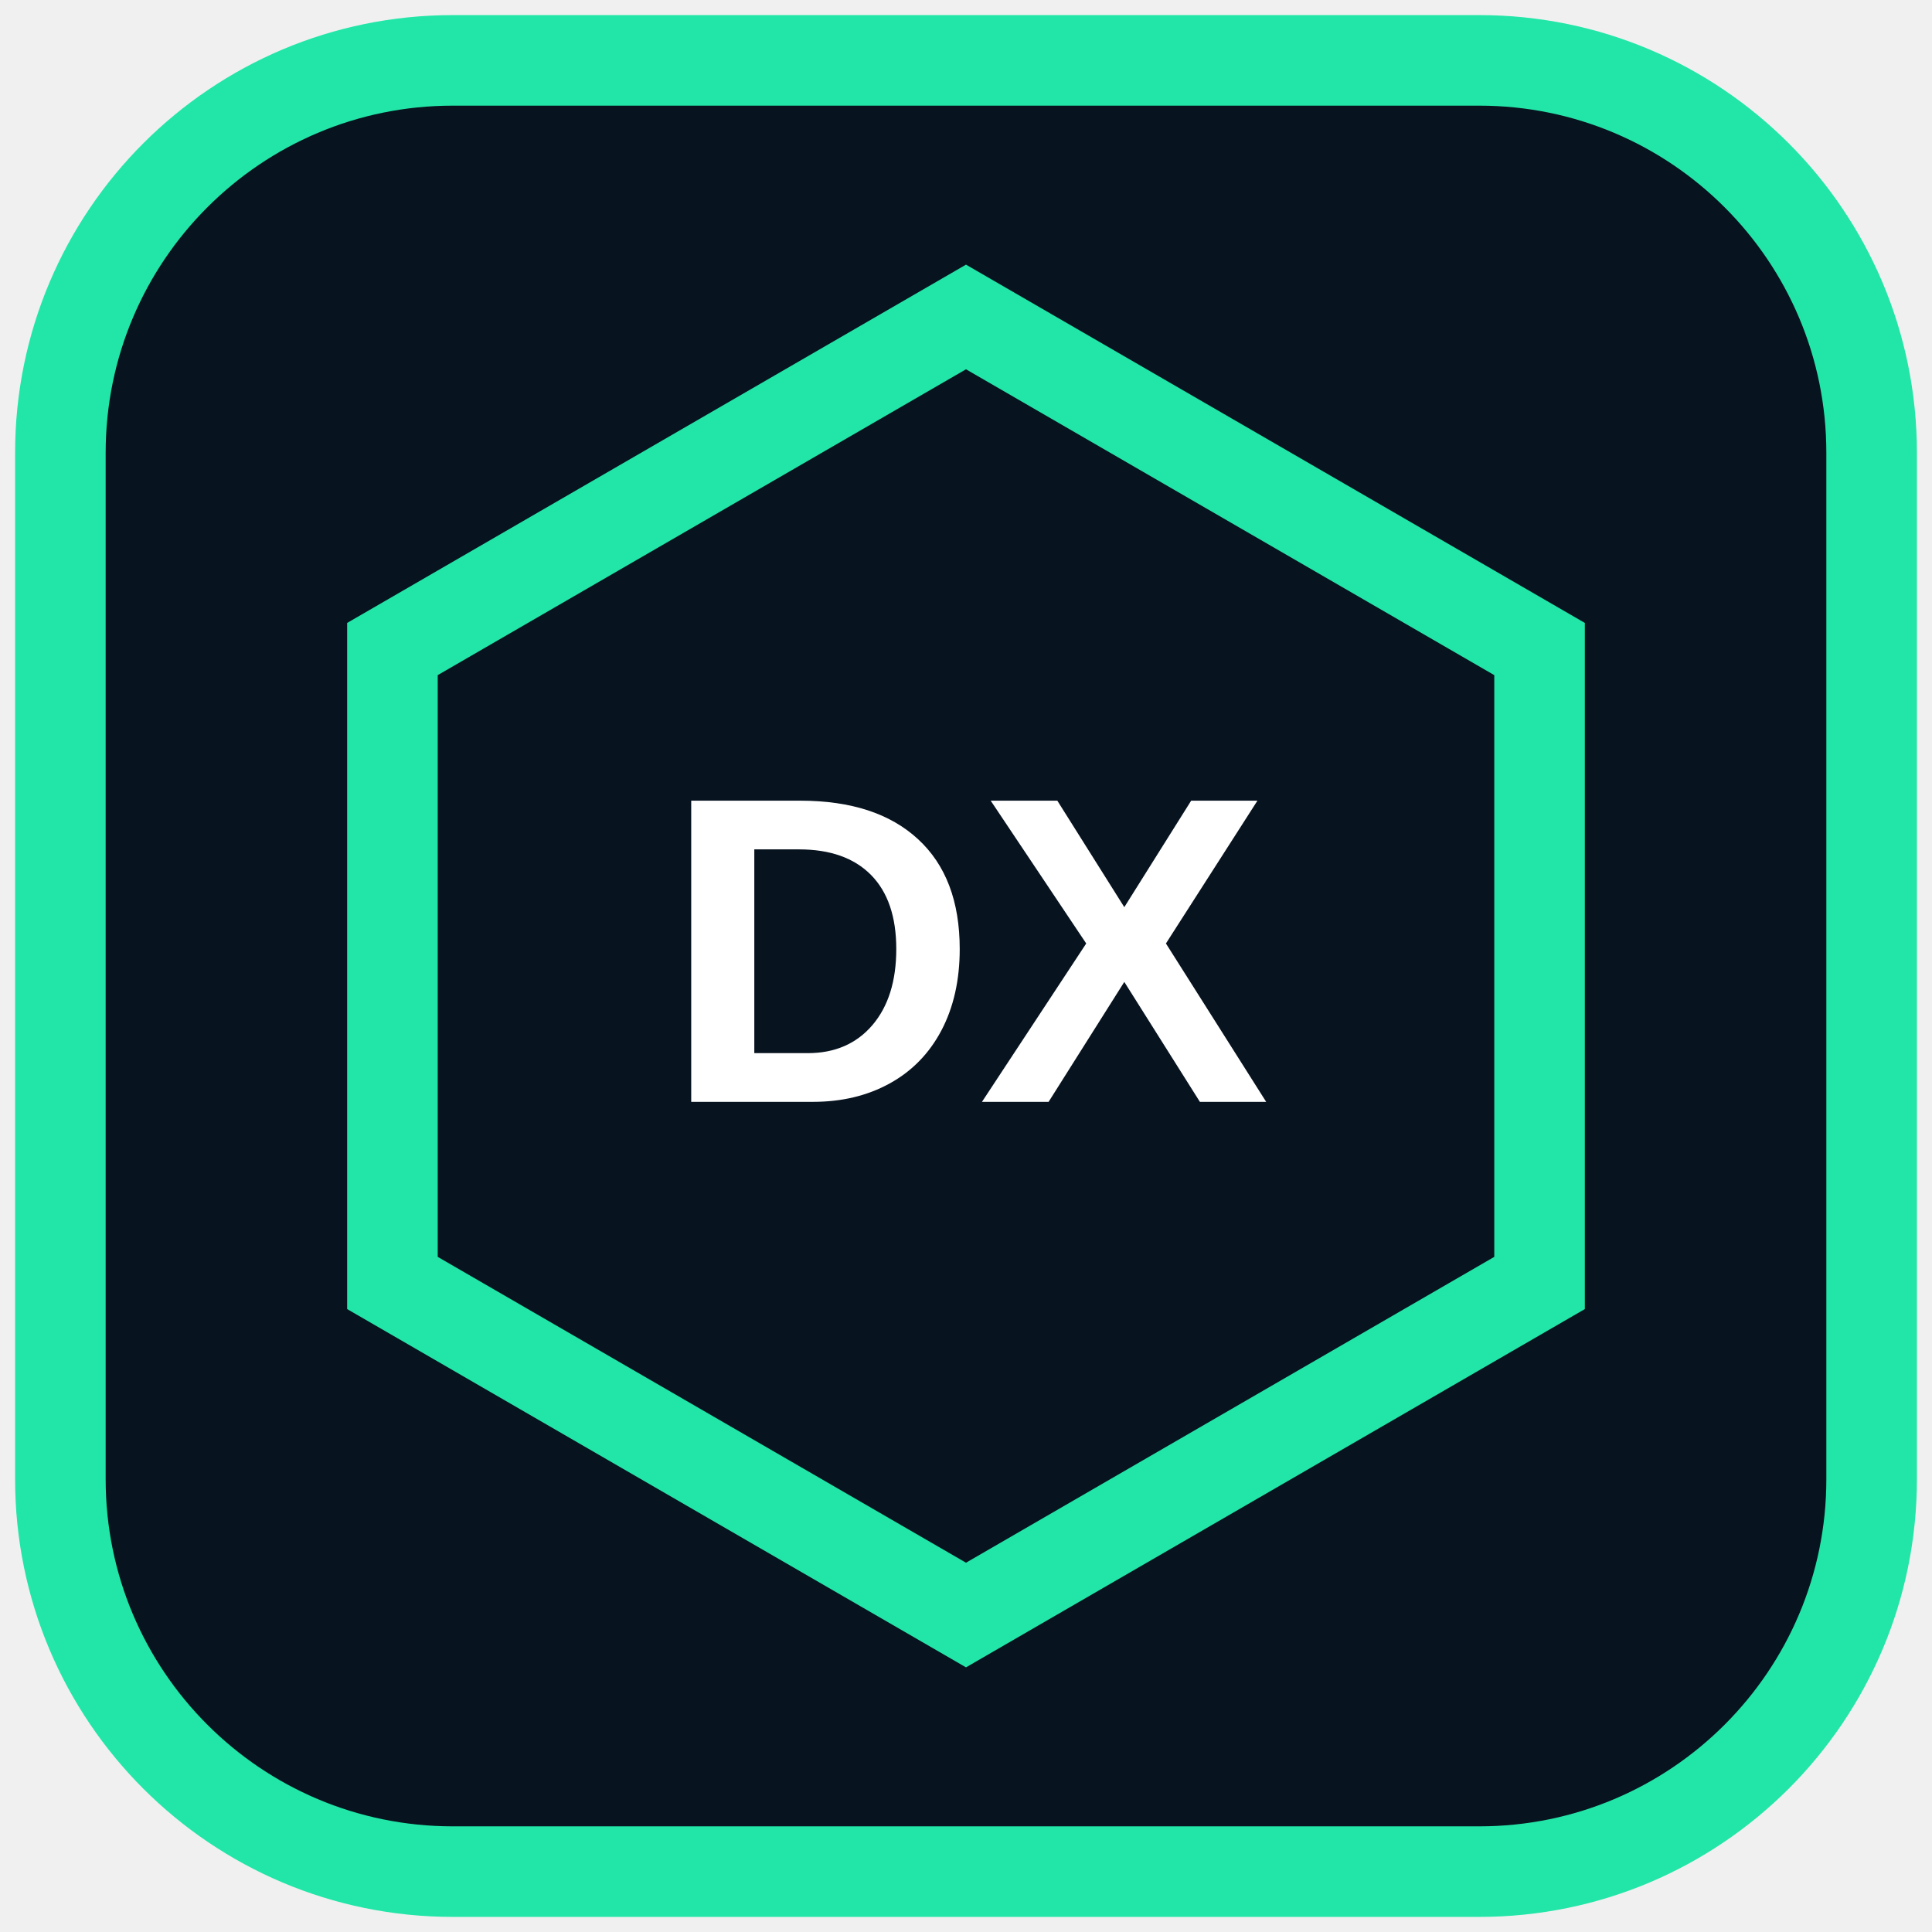
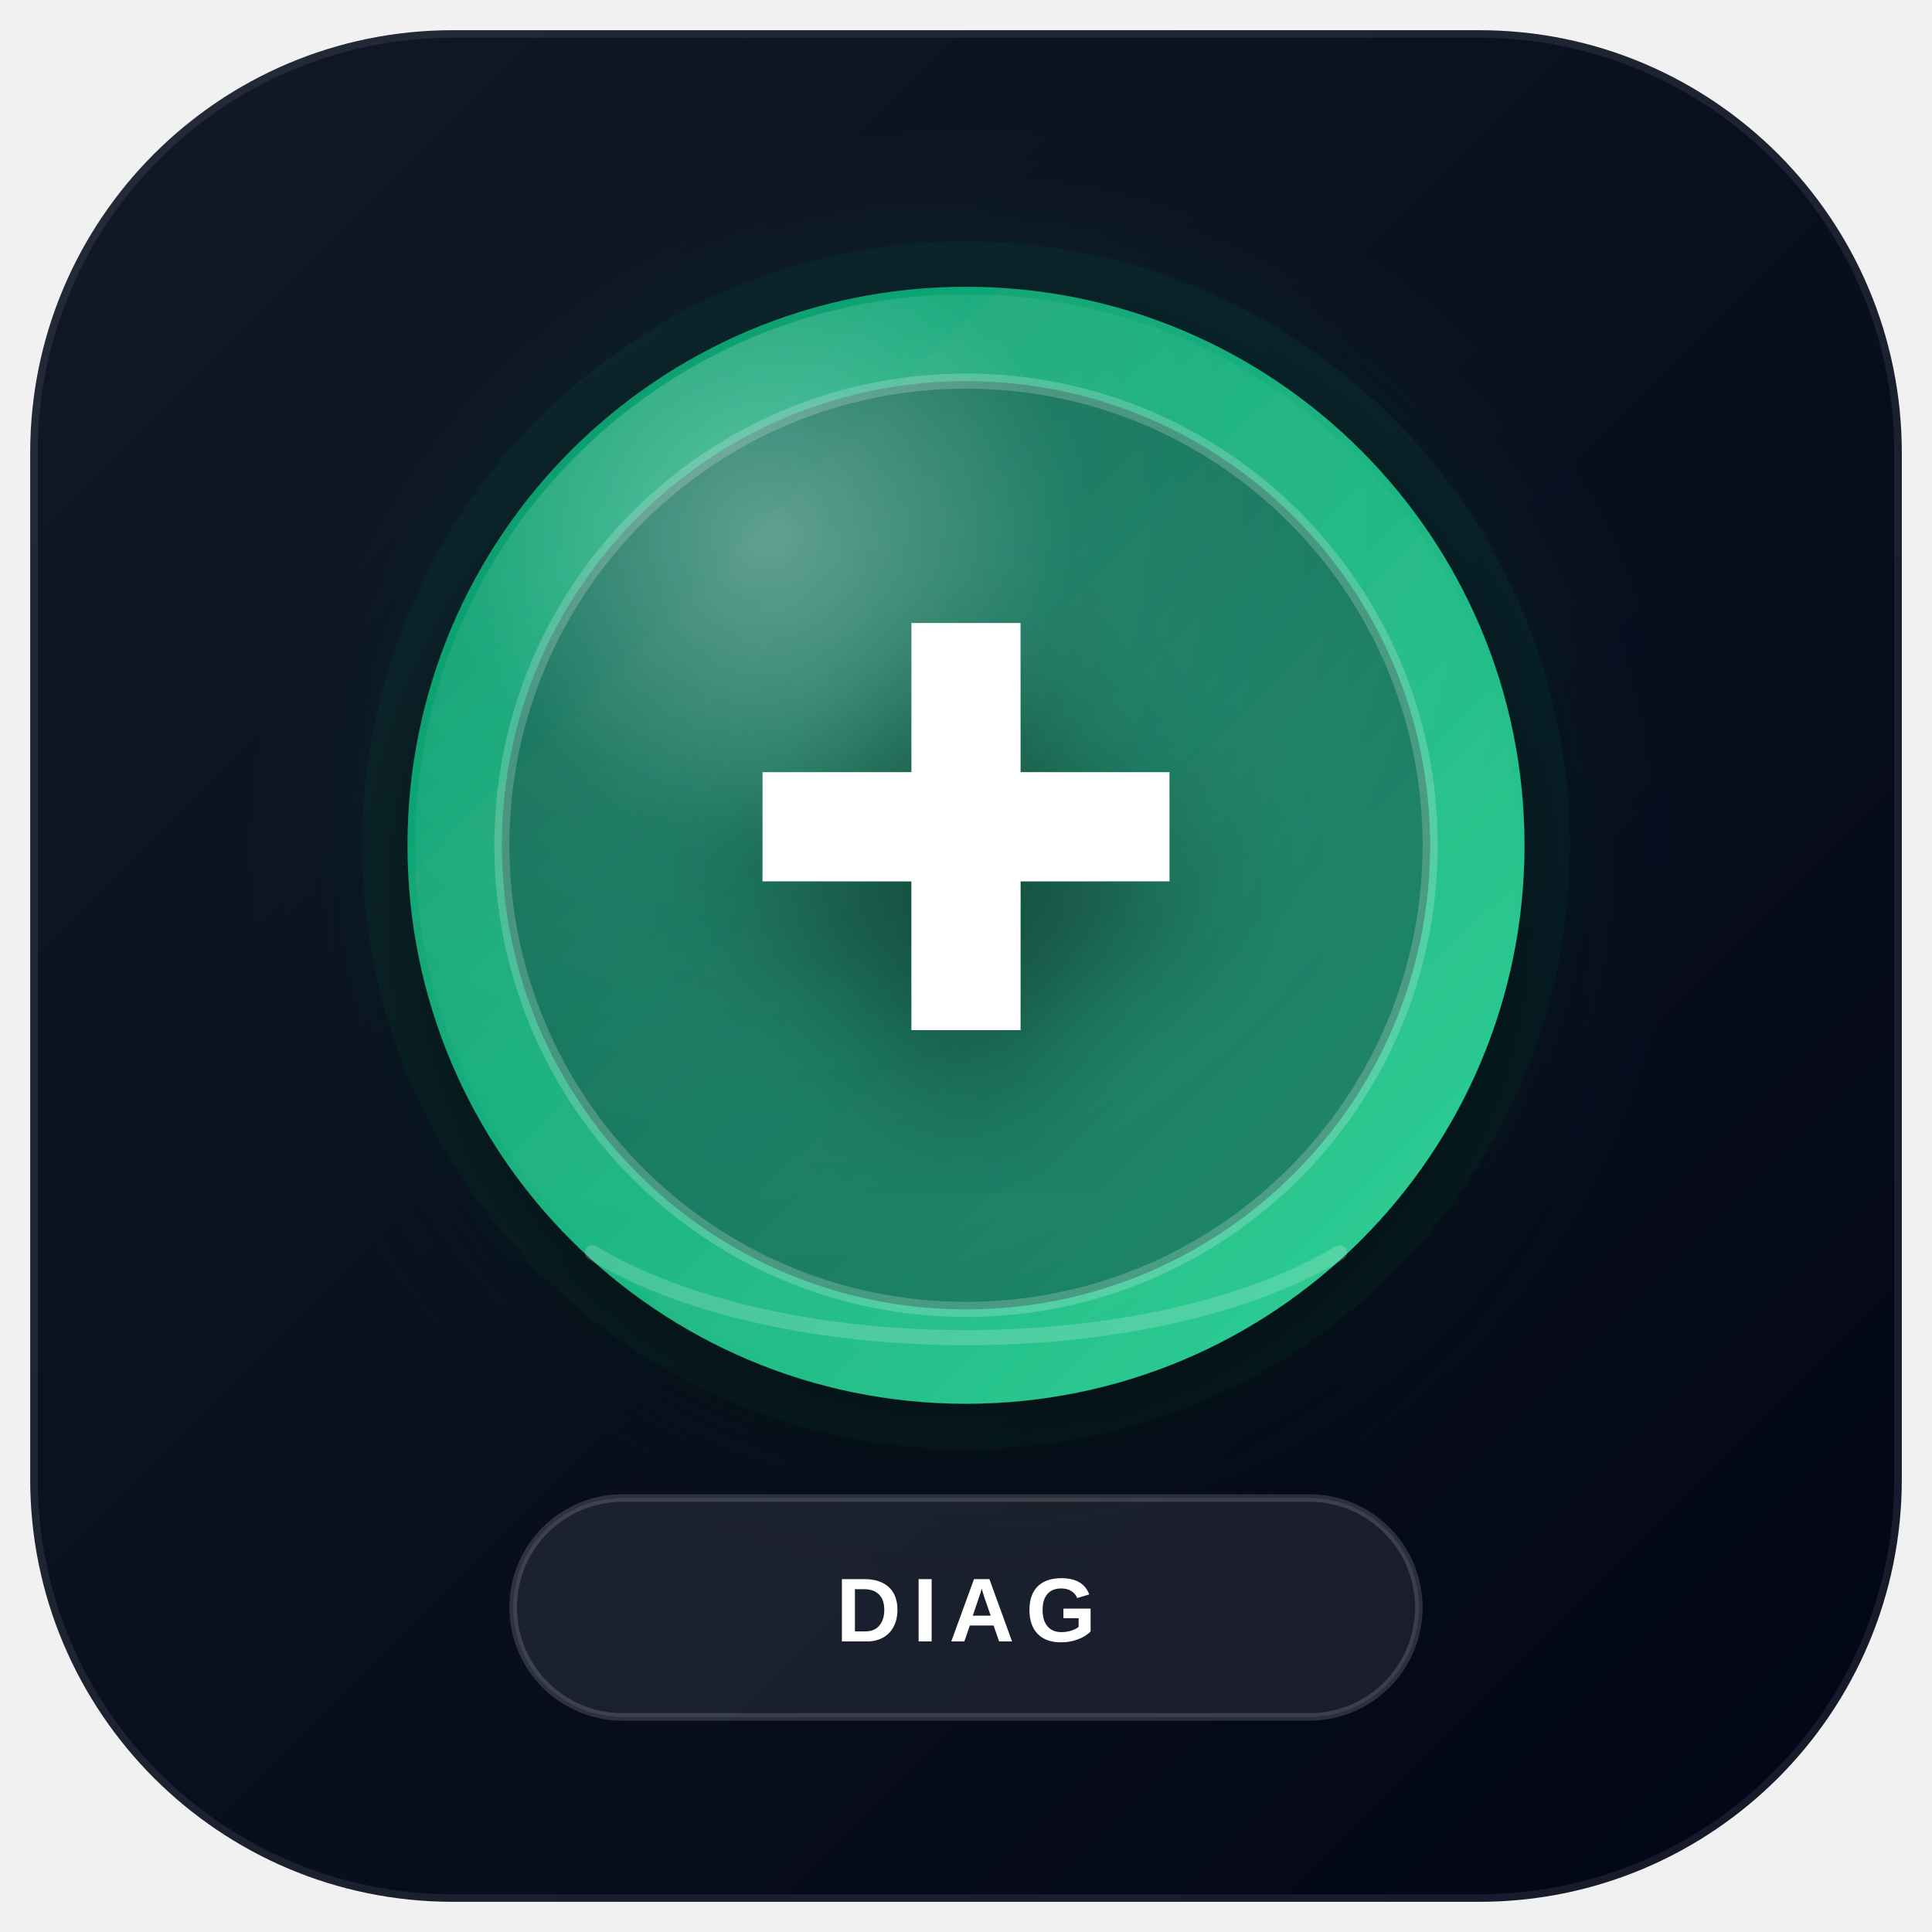
- <svg xmlns="http://www.w3.org/2000/svg" viewBox="0 0 256 256">
-   <rect x="8" y="8" width="240" height="240" rx="52" fill="#07131f" stroke="#22e6a7" stroke-width="12" />
-   <path d="M128 42 204 86v84l-76 44-76-44V86z" fill="none" stroke="#22e6a7" stroke-width="12" />
-   <text x="128" y="146" text-anchor="middle" font-family="Arial, sans-serif" font-size="58" font-weight="700" fill="#ffffff">DX</text>
+ <svg xmlns="http://www.w3.org/2000/svg" viewBox="0 0 512 512" role="img">
+   <defs>
+     <linearGradient id="tile" x1="0" y1="0" x2="1" y2="1">
+       <stop offset="0" stop-color="#111827" />
+       <stop offset="1" stop-color="#020617" />
+     </linearGradient>
+     <linearGradient id="brand" x1="0" y1="0" x2="1" y2="1">
+       <stop offset="0" stop-color="#059669" />
+       <stop offset="1" stop-color="#34D399" />
+     </linearGradient>
+     <radialGradient id="shine" cx="32%" cy="22%" r="78%">
+       <stop offset="0" stop-color="#FFFFFF" stop-opacity=".34" />
+       <stop offset=".36" stop-color="#FFFFFF" stop-opacity=".07" />
+       <stop offset="1" stop-color="#FFFFFF" stop-opacity="0" />
+     </radialGradient>
+     <filter id="shadow" x="-40%" y="-40%" width="180%" height="180%">
+       <feDropShadow dx="0" dy="18" stdDeviation="20" flood-color="#000000" flood-opacity=".48" />
+     </filter>
+     <filter id="glow" x="-40%" y="-40%" width="180%" height="180%">
+       <feGaussianBlur stdDeviation="16" result="blur" />
+       <feMerge>
+         <feMergeNode in="blur" />
+         <feMergeNode in="SourceGraphic" />
+       </feMerge>
+     </filter>
+   </defs>
+   <rect x="8" y="8" width="496" height="496" rx="112" fill="url(#tile)" stroke="#FFFFFF" stroke-opacity=".08" stroke-width="4" />
+   <circle cx="256" cy="224" r="160" fill="#059669" opacity=".14" filter="url(#glow)" />
+   <circle cx="256" cy="224" r="148" fill="url(#brand)" filter="url(#shadow)" />
+   <circle cx="256" cy="224" r="123" fill="#07101F" fill-opacity=".36" stroke="#FFFFFF" stroke-opacity=".20" stroke-width="4" />
+   <circle cx="256" cy="224" r="146" fill="url(#shine)" />
+   <path d="M157 332 C207 362 305 362 355 332" fill="none" stroke="#FFFFFF" stroke-opacity=".18" stroke-width="4" stroke-linecap="round" />
+   <text x="256" y="273" text-anchor="middle" font-family="Arial,Helvetica,sans-serif" font-size="148" font-weight="800" fill="#FFFFFF" filter="url(#shadow)">✚</text>
+   <rect x="136" y="397" width="240" height="58" rx="29" fill="#FFFFFF" fill-opacity=".08" stroke="#FFFFFF" stroke-opacity=".15" stroke-width="2" />
+   <text x="256" y="435" text-anchor="middle" font-family="Arial,Helvetica,sans-serif" font-size="24" font-weight="800" letter-spacing="3" fill="#FFFFFF">DIAG</text>
</svg>
